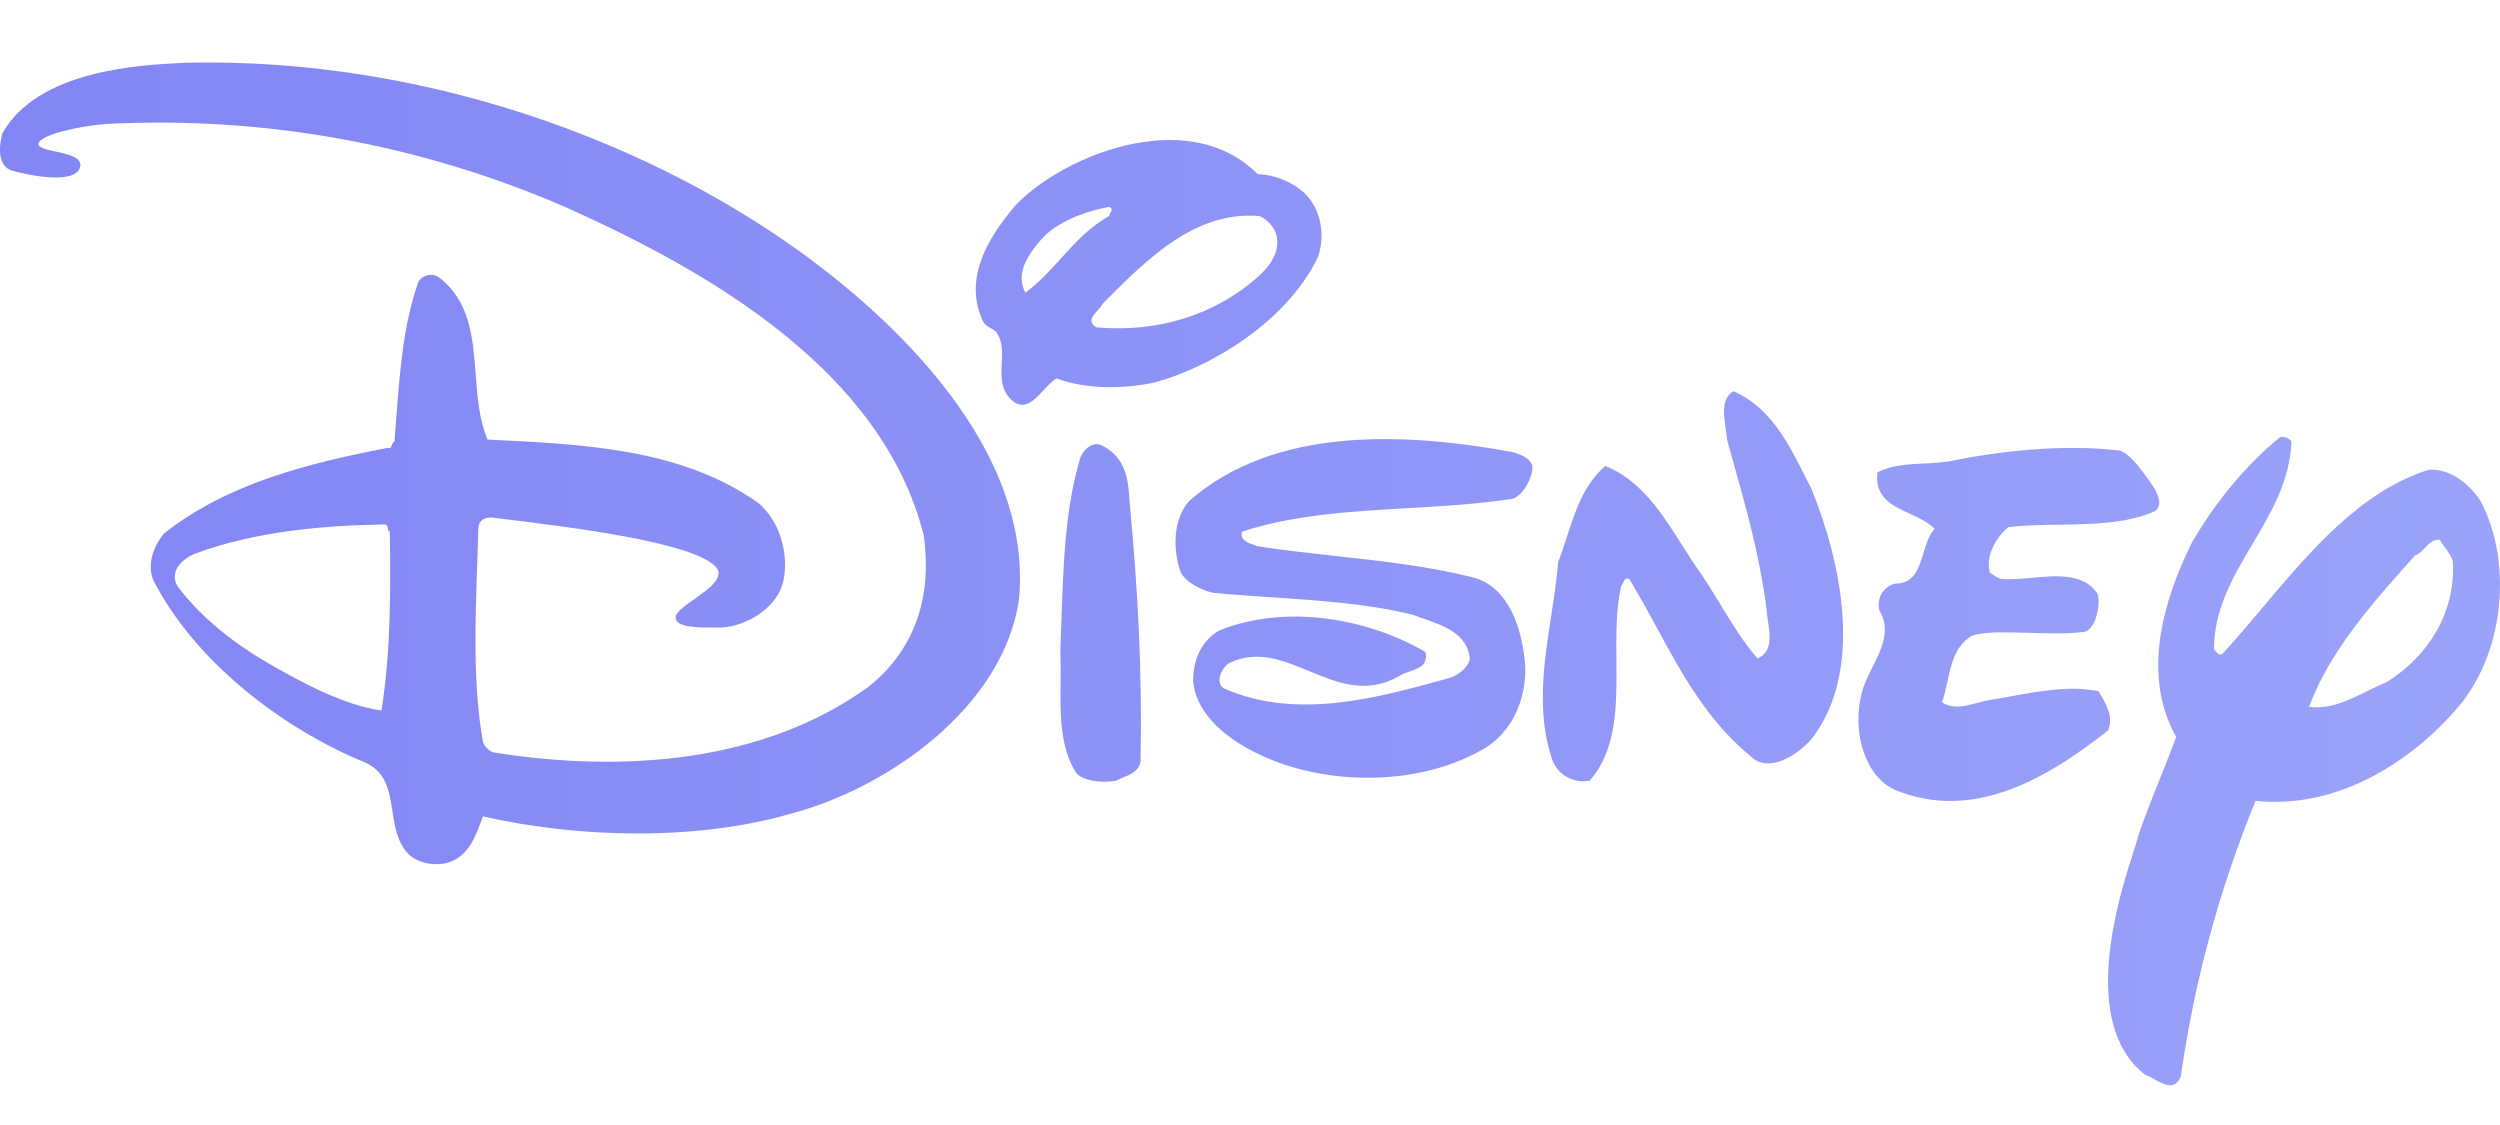
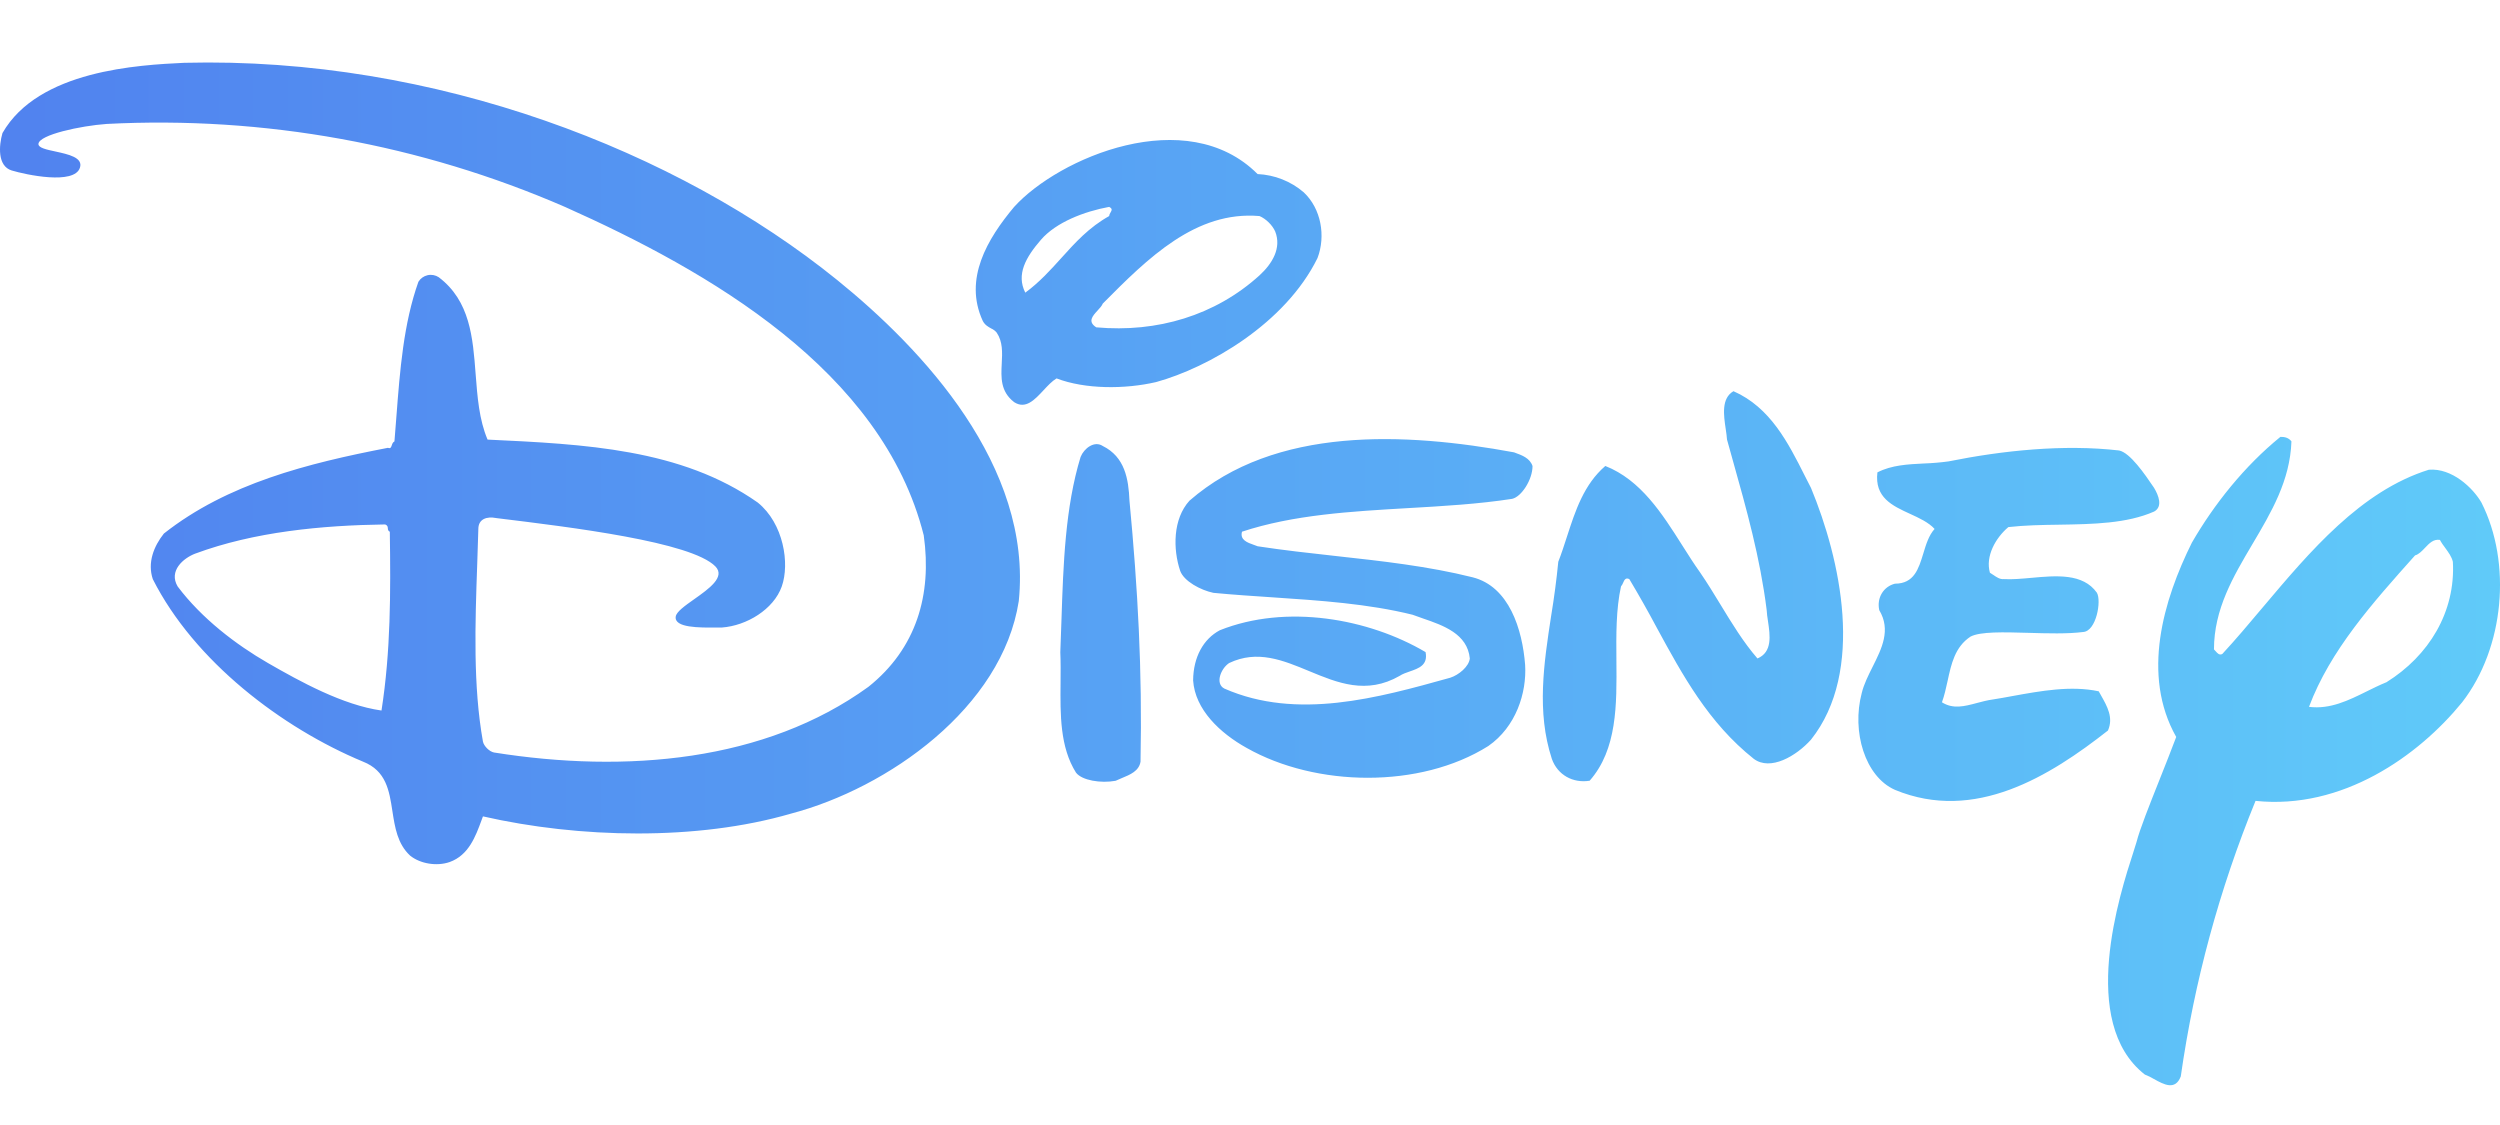
<svg xmlns="http://www.w3.org/2000/svg" width="80" height="36" fill="none">
  <path fill="url(#a)" fill-opacity=".8" fill-rule="evenodd" d="M26.787 8.958c2.724 2.202 6.257 5.955 5.814 10.276-.531 3.416-4.19 5.985-7.29 6.802-3.01.876-6.787.788-9.857.088l-.04.11c-.195.531-.415 1.131-1.022 1.35-.413.145-.944.058-1.269-.205-.404-.374-.486-.903-.566-1.422-.1-.654-.198-1.292-.939-1.584-2.597-1.08-5.4-3.212-6.728-5.84-.177-.525.029-1.05.354-1.459 2.036-1.605 4.603-2.247 7.171-2.744.084.033.1-.018.122-.08.015-.046.033-.099.085-.124.022-.262.042-.524.062-.786.114-1.493.228-2.982.705-4.323a.464.464 0 0 1 .65-.146c1.003.758 1.093 1.93 1.182 3.107.056.726.111 1.454.381 2.089 3.099.146 6.198.292 8.647 2.015.827.67 1.028 1.953.767 2.686-.26.731-1.121 1.255-1.918 1.313h-.165c-.55.005-1.364.012-1.31-.35.022-.154.293-.346.589-.555.474-.335 1.01-.714.68-1.051-.769-.785-4.6-1.252-6.992-1.544l-.027-.004c-.295-.058-.566.03-.566.35-.01.37-.023.746-.036 1.127-.067 1.9-.136 3.9.183 5.676.03.146.207.322.355.35 4.22.672 8.676.292 11.981-2.102 1.535-1.225 2.037-2.949 1.77-4.846-1.327-5.284-6.905-8.467-11.479-10.51A32.589 32.589 0 0 0 3.414 3.966c-.841.06-2.174.348-2.184.642-.004.122.254.178.544.24.412.09.89.192.784.519-.182.557-1.726.226-2.184.088-.457-.14-.413-.789-.295-1.197C1.23 2.243 4.442 2.08 5.893 2.01c8.027-.205 15.789 2.819 20.894 6.948ZM40.243 5.57c.544.025 1.064.23 1.476.584.56.525.708 1.401.442 2.102-1.032 2.102-3.487 3.506-5.164 3.97-1.004.233-2.272.233-3.187-.117-.144.085-.28.232-.417.379-.286.307-.575.619-.941.38-.442-.341-.419-.79-.396-1.239.018-.346.036-.691-.161-.984a.47.47 0 0 0-.175-.133c-.096-.053-.203-.111-.271-.242-.62-1.343.147-2.627 1.003-3.649 1.426-1.574 5.519-3.328 7.791-1.051Zm-4.749 1.05c-.797.147-1.697.49-2.183 1.052-.487.562-.797 1.11-.502 1.693.453-.333.804-.721 1.152-1.107.446-.495.887-.984 1.534-1.345 0-.041.022-.08.043-.115.037-.064.07-.12-.044-.177Zm-.206 3.096c1.446-1.46 2.98-2.978 5.017-2.802.205.087.413.291.502.495.206.526-.089 1.022-.502 1.402-1.417 1.285-3.276 1.839-5.224 1.664-.287-.183-.118-.365.041-.538.07-.076.139-.15.166-.221Zm22.663 5.896c.944 2.277 1.74 5.868 0 8.058-.472.525-1.298 1.01-1.83.613-1.45-1.152-2.277-2.675-3.105-4.198a36.164 36.164 0 0 0-.878-1.554c-.12-.059-.159.029-.199.119a.38.38 0 0 1-.067.115c-.161.734-.154 1.55-.147 2.366.013 1.424.025 2.85-.856 3.852-.531.087-1.028-.183-1.21-.7-.493-1.506-.255-3.058-.02-4.59a25.9 25.9 0 0 0 .226-1.716c.103-.263.191-.537.28-.812.268-.825.539-1.662 1.225-2.254 1.139.45 1.82 1.527 2.465 2.545.19.301.379.598.574.871.227.33.437.676.648 1.022.366.602.732 1.203 1.182 1.722.483-.205.404-.737.337-1.19-.02-.129-.038-.25-.042-.357-.208-1.671-.645-3.229-1.09-4.813l-.18-.646c-.006-.1-.023-.215-.041-.337-.066-.446-.145-.981.248-1.21 1.18.518 1.753 1.656 2.28 2.702.067.133.133.264.2.392Zm-9.56.35c.295-.065.65-.612.65-1.05-.087-.254-.337-.344-.566-.427l-.026-.01c-3.482-.642-7.643-.846-10.387 1.548-.531.584-.531 1.547-.295 2.248.122.328.649.613 1.062.7.625.06 1.254.101 1.882.143 1.538.103 3.068.205 4.492.558.103.04.215.078.331.118.648.223 1.424.49 1.5 1.282-.03.263-.355.526-.62.613l-.023.007c-2.296.64-4.884 1.362-7.208.344-.31-.154-.118-.643.148-.818.903-.432 1.724-.09 2.559.256.911.378 1.837.763 2.9.153.088-.06.204-.1.32-.14.29-.1.591-.203.508-.62-1.83-1.079-4.457-1.546-6.582-.7-.53.28-.85.864-.856 1.606.06.934.866 1.69 1.712 2.16 2.214 1.255 5.549 1.313 7.732-.059.886-.613 1.235-1.7 1.18-2.598-.088-1.138-.512-2.509-1.682-2.803-1.413-.354-2.899-.518-4.38-.681-.838-.093-1.675-.185-2.496-.311-.037-.016-.078-.03-.122-.045-.205-.072-.453-.158-.38-.422 1.643-.542 3.479-.648 5.31-.754 1.129-.065 2.256-.13 3.336-.297Zm-12.248.06c.265 2.803.413 5.402.354 8.35-.047.3-.333.418-.597.526-.07.029-.138.057-.2.087-.472.088-1.082-.012-1.269-.262-.513-.818-.503-1.851-.493-2.875.003-.33.006-.659-.008-.979.014-.34.026-.685.037-1.032.058-1.77.119-3.605.612-5.215.113-.28.443-.526.708-.351.708.35.826 1.051.856 1.752Zm32.787.349c.29-.158.142-.523 0-.76-.295-.437-.767-1.126-1.12-1.196-1.772-.204-3.72 0-5.46.35a7.687 7.687 0 0 1-.778.066c-.523.026-1.041.051-1.495.285-.096.805.48 1.069 1.046 1.328.297.136.59.271.784.482-.186.205-.274.497-.361.785-.15.49-.294.967-.908.967-.354.088-.59.438-.502.847.38.633.082 1.225-.213 1.814-.14.28-.281.56-.348.842-.325 1.226.103 2.669 1.063 3.094 2.556 1.058 4.956-.438 6.816-1.898.183-.411-.025-.777-.218-1.118l-.077-.137c-.884-.19-1.847-.014-2.762.152-.214.04-.425.078-.632.11-.175.024-.343.07-.507.113-.394.105-.76.203-1.116-.024.079-.216.129-.448.18-.678.118-.55.237-1.096.735-1.424.315-.164 1.058-.143 1.852-.12.61.018 1.25.037 1.75-.027.421-.022.593-.995.442-1.256-.445-.628-1.3-.55-2.096-.477-.314.028-.618.056-.885.04-.122.012-.227-.06-.335-.134-.036-.024-.072-.049-.108-.07-.148-.526.177-1.11.59-1.46.524-.06 1.078-.069 1.634-.077 1.074-.018 2.154-.035 3.03-.42ZM6.246 17.716c1.89-.7 4.043-.905 6.08-.934.078.03.081.078.085.124.003.041.007.082.063.11.029 1.955.029 3.823-.266 5.721-1.24-.175-2.602-.927-3.63-1.518-1.028-.592-2.125-1.43-2.893-2.452-.295-.497.178-.905.561-1.051Zm67.08-3.59c-.043 1.25-.645 2.267-1.245 3.28-.618 1.045-1.234 2.086-1.234 3.375a.92.92 0 0 1 .052.056c.064.073.12.137.214.091.43-.464.858-.973 1.295-1.492 1.516-1.798 3.14-3.726 5.316-4.405.738-.058 1.406.576 1.682 1.051.974 1.927.739 4.642-.619 6.393-1.401 1.72-3.837 3.445-6.61 3.153a37.128 37.128 0 0 0-2.392 8.817c-.177.461-.54.26-.858.084a1.872 1.872 0 0 0-.292-.143c-2.135-1.669-.797-5.794-.371-7.105.05-.156.088-.273.106-.34.104-.406.407-1.166.734-1.988.18-.454.369-.927.535-1.37-1.121-1.984-.413-4.378.501-6.218.708-1.226 1.683-2.452 2.834-3.386.146 0 .264.03.353.146ZM77.6 17.53c.136-.143.272-.287.478-.253.046.09.11.176.174.263.1.138.203.277.24.438.088 1.606-.768 3.007-2.125 3.853-.21.085-.42.188-.629.292-.584.289-1.177.582-1.85.496.678-1.808 2.034-3.325 3.39-4.842l.004-.004c.123-.036.22-.14.318-.243Z" clip-rule="evenodd" />
  <defs>
    <linearGradient id="a" x1="0" x2="80" y1="18.364" y2="18.364" gradientUnits="userSpaceOnUse">
-       <stop stop-color="#6366F1" />
-       <stop offset="1" stop-color="#818CF8" />
+       <stop stop-color="#2563EB" />
+       <stop offset="1" stop-color="#38BDF8" />
    </linearGradient>
  </defs>
</svg>
